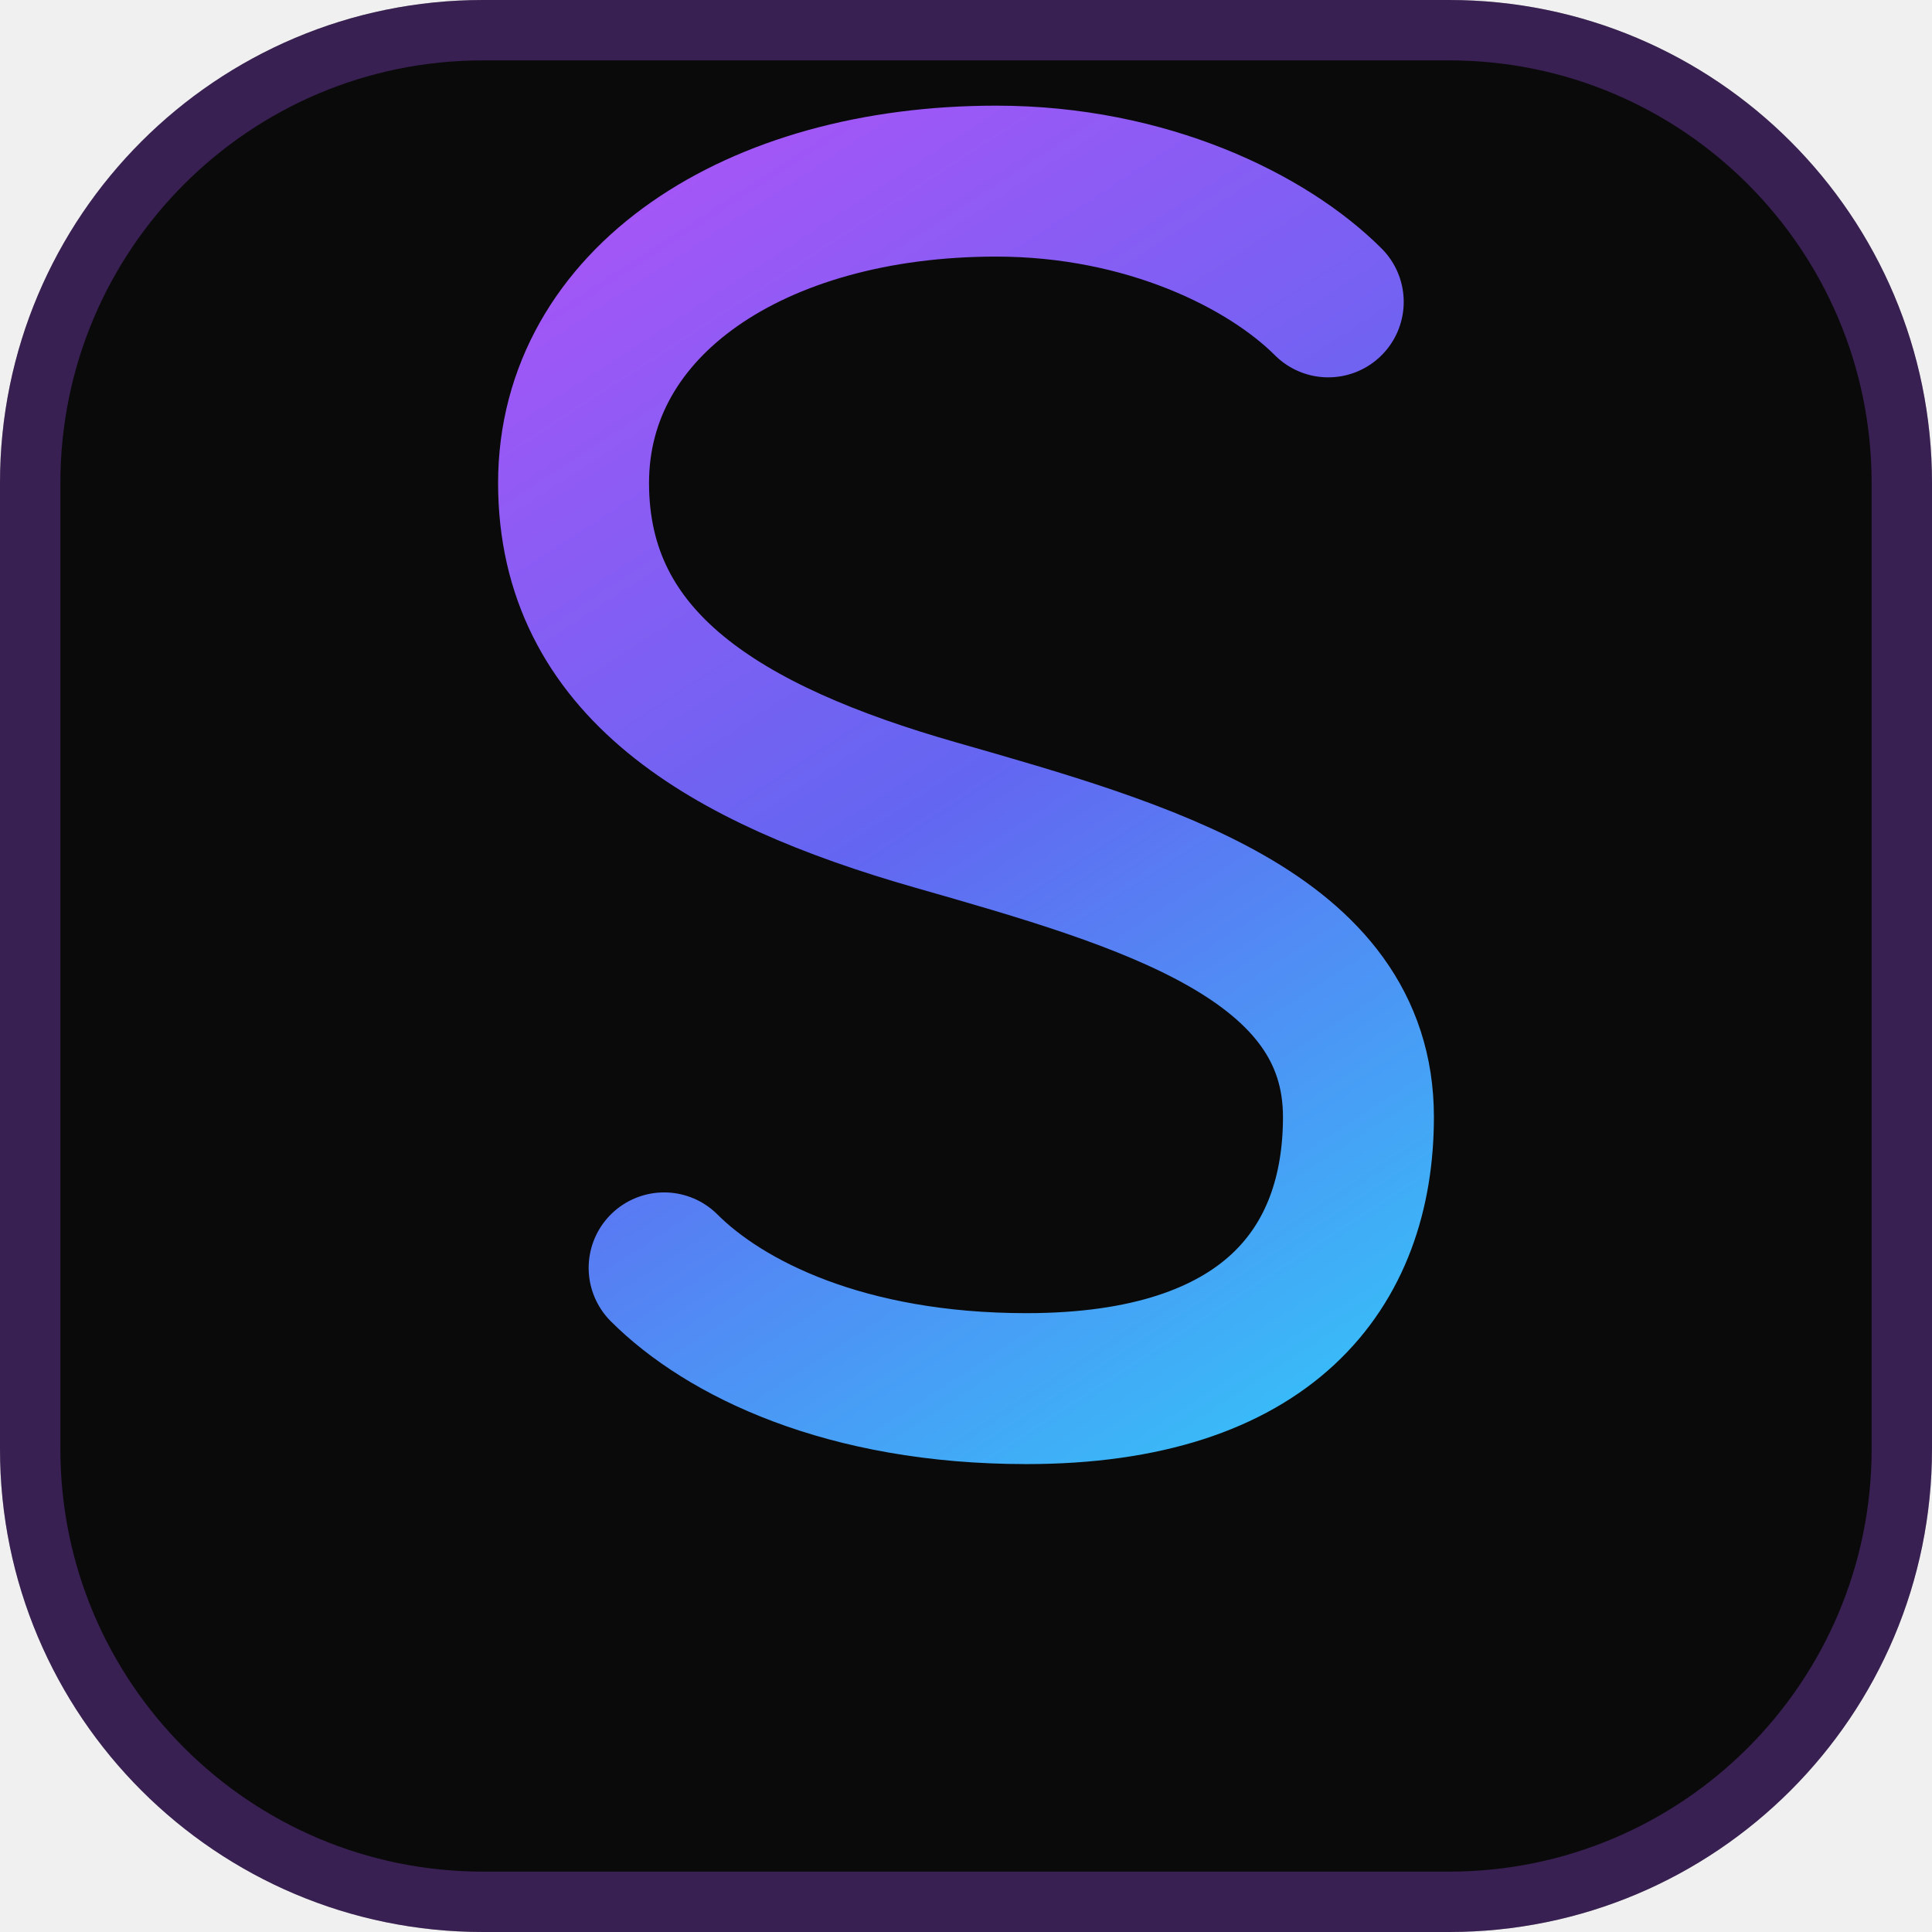
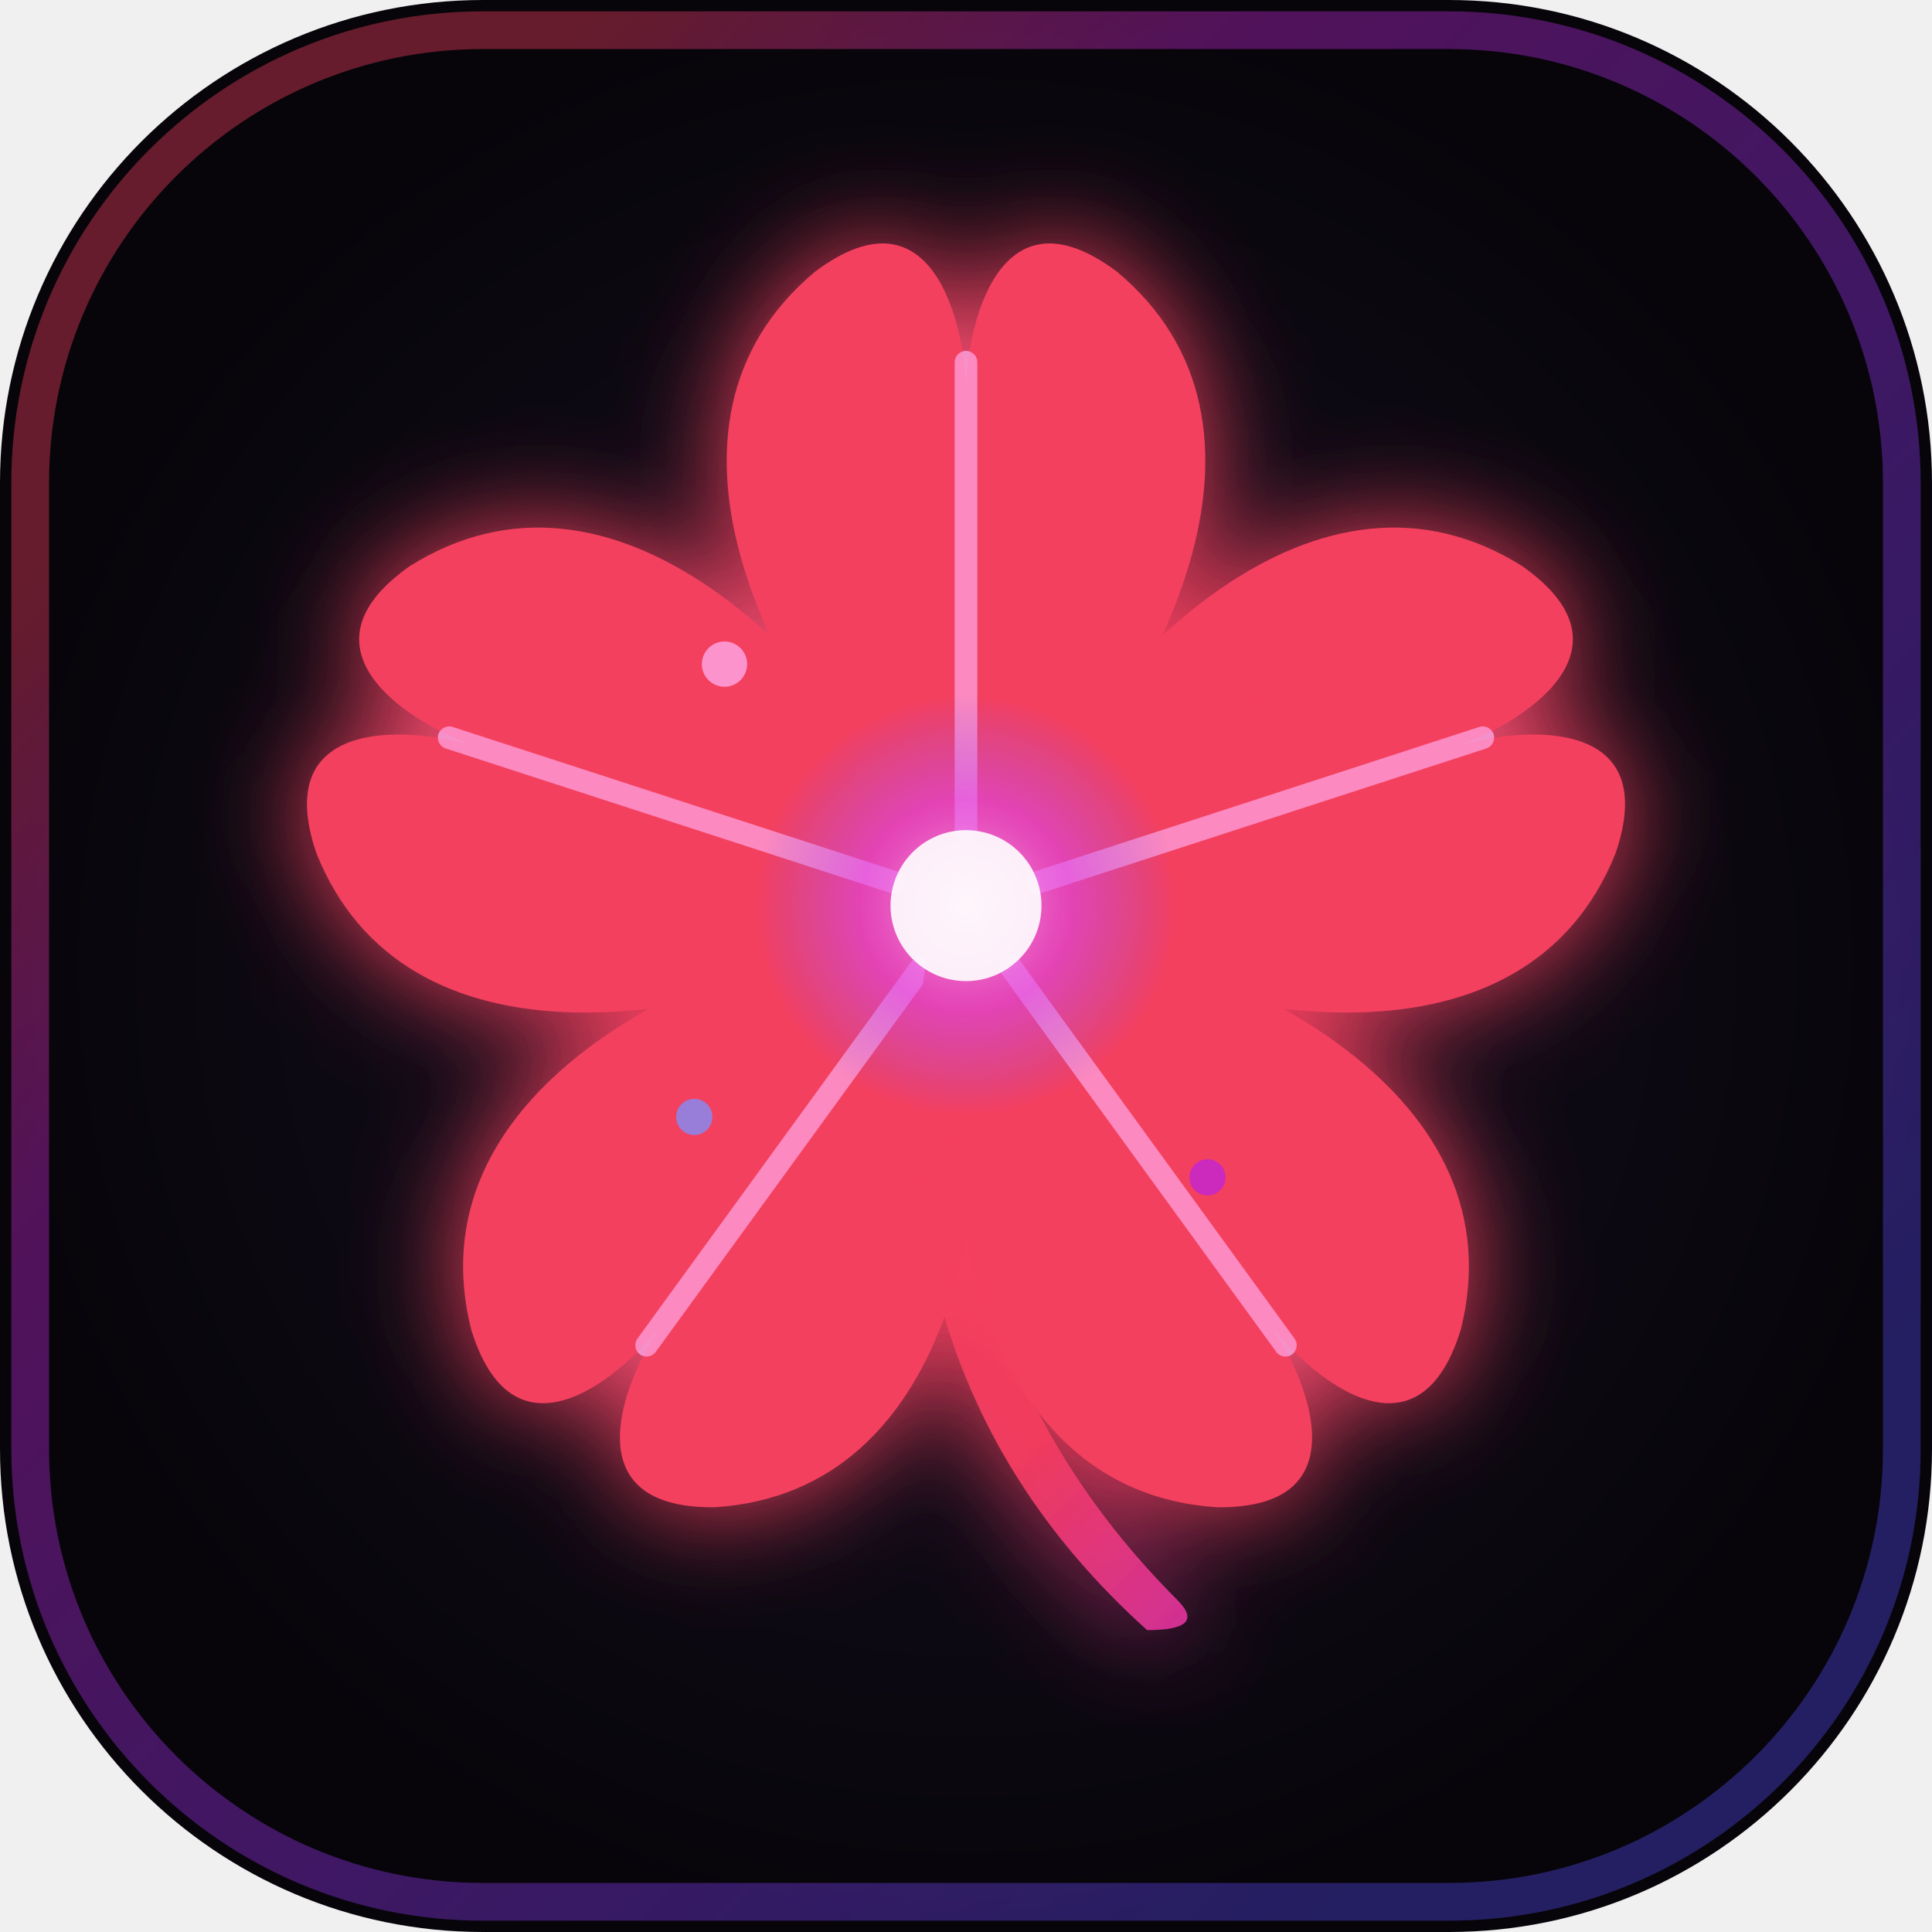
- <svg xmlns="http://www.w3.org/2000/svg" viewBox="0 0 64 64" fill="none">
-   <rect width="64" height="64" rx="16" fill="#0A0A0B" />
-   <rect x="1" y="1" width="62" height="62" rx="15" stroke="rgba(168, 85, 247, 0.3)" stroke-width="2" />
-   <path d="M22 42C24 44 28 46 34 46C42 46 45 42 45 37C45 31 38 29 31 27C24 25 19 22 19 16C19 10 25 6 33 6C38 6 42 8 44 10" stroke="url(#paint0_linear)" stroke-width="5" stroke-linecap="round" />
+ <svg xmlns="http://www.w3.org/2000/svg" viewBox="0 0 128 128" fill="none">
  <defs>
-     <linearGradient id="paint0_linear" x1="19" y1="6" x2="45" y2="46" gradientUnits="userSpaceOnUse">
-       <stop stop-color="#A855F7" />
-       <stop offset="0.5" stop-color="#6366F1" />
-       <stop offset="1" stop-color="#38BDF8" />
+     <radialGradient id="bgGrad" cx="50%" cy="50%" r="50%" fx="50%" fy="50%">
+       <stop offset="0%" stop-color="#181124" />
+       <stop offset="100%" stop-color="#07050A" />
+     </radialGradient>
+     <linearGradient id="cloverGrad" x1="20" y1="20" x2="108" y2="108" gradientUnits="userSpaceOnUse">
+       <stop offset="0%" stop-color="#F43F5E" />
+       <stop offset="25%" stop-color="#C026D3" />
+       <stop offset="60%" stop-color="#9333EA" />
+       <stop offset="100%" stop-color="#4F46E5" />
    </linearGradient>
+     <radialGradient id="coreGlow" cx="50%" cy="50%" r="50%">
+       <stop offset="0%" stop-color="#FFA8E8" stop-opacity="0.9" />
+       <stop offset="50%" stop-color="#D946EF" stop-opacity="0.6" />
+       <stop offset="100%" stop-color="#8B5CF6" stop-opacity="0" />
+     </radialGradient>
+     <filter id="antiMagicAura" x="-20%" y="-20%" width="140%" height="140%">
+       <feGaussianBlur stdDeviation="3.5" result="blur" />
+       <feComposite in="SourceGraphic" in2="blur" operator="over" />
+     </filter>
  </defs>
+   <rect width="128" height="128" rx="32" fill="url(#bgGrad)" />
+   <rect x="2" y="2" width="124" height="124" rx="30" stroke="url(#cloverGrad)" stroke-width="2.5" stroke-opacity="0.4" />
+   <g filter="url(#antiMagicAura)" transform="translate(64, 60)">
+     <g transform="rotate(0)">
+       <path d="M0,0 C-14,-14 -22,-32 -10,-42 C-2,-48 0,-38 0,-34 C0,-38 2,-48 10,-42 C22,-32 14,-14 0,0 Z" fill="url(#cloverGrad)" />
+       <path d="M0,-5 L0,-36" stroke="#FFA8E8" stroke-width="1.5" stroke-linecap="round" opacity="0.7" />
+     </g>
+     <g transform="rotate(72)">
+       <path d="M0,0 C-14,-14 -22,-32 -10,-42 C-2,-48 0,-38 0,-34 C0,-38 2,-48 10,-42 C22,-32 14,-14 0,0 Z" fill="url(#cloverGrad)" />
+       <path d="M0,-5 L0,-36" stroke="#FFA8E8" stroke-width="1.5" stroke-linecap="round" opacity="0.7" />
+     </g>
+     <g transform="rotate(144)">
+       <path d="M0,0 C-14,-14 -22,-32 -10,-42 C-2,-48 0,-38 0,-34 C0,-38 2,-48 10,-42 C22,-32 14,-14 0,0 Z" fill="url(#cloverGrad)" />
+       <path d="M0,-5 L0,-36" stroke="#FFA8E8" stroke-width="1.5" stroke-linecap="round" opacity="0.7" />
+     </g>
+     <g transform="rotate(216)">
+       <path d="M0,0 C-14,-14 -22,-32 -10,-42 C-2,-48 0,-38 0,-34 C0,-38 2,-48 10,-42 C22,-32 14,-14 0,0 Z" fill="url(#cloverGrad)" />
+       <path d="M0,-5 L0,-36" stroke="#FFA8E8" stroke-width="1.5" stroke-linecap="round" opacity="0.7" />
+     </g>
+     <g transform="rotate(288)">
+       <path d="M0,0 C-14,-14 -22,-32 -10,-42 C-2,-48 0,-38 0,-34 C0,-38 2,-48 10,-42 C22,-32 14,-14 0,0 Z" fill="url(#cloverGrad)" />
+       <path d="M0,-5 L0,-36" stroke="#FFA8E8" stroke-width="1.5" stroke-linecap="round" opacity="0.7" />
+     </g>
+     <path d="M0,0 Q-4,28 14,46 Q16,48 12,48 Q-8,30 -2,0 Z" fill="url(#cloverGrad)" opacity="0.95" />
+     <circle cx="0" cy="0" r="14" fill="url(#coreGlow)" />
+     <circle cx="0" cy="0" r="5" fill="#FFFFFF" opacity="0.9" />
+     <circle cx="-16" cy="-16" r="1.5" fill="#FFA8E8" opacity="0.8" />
+     <circle cx="18" cy="-14" r="1.5" fill="#F43F5E" opacity="0.8" />
+     <circle cx="16" cy="18" r="1.2" fill="#C026D3" opacity="0.8" />
+     <circle cx="-18" cy="14" r="1.2" fill="#818CF8" opacity="0.8" />
+   </g>
</svg>
